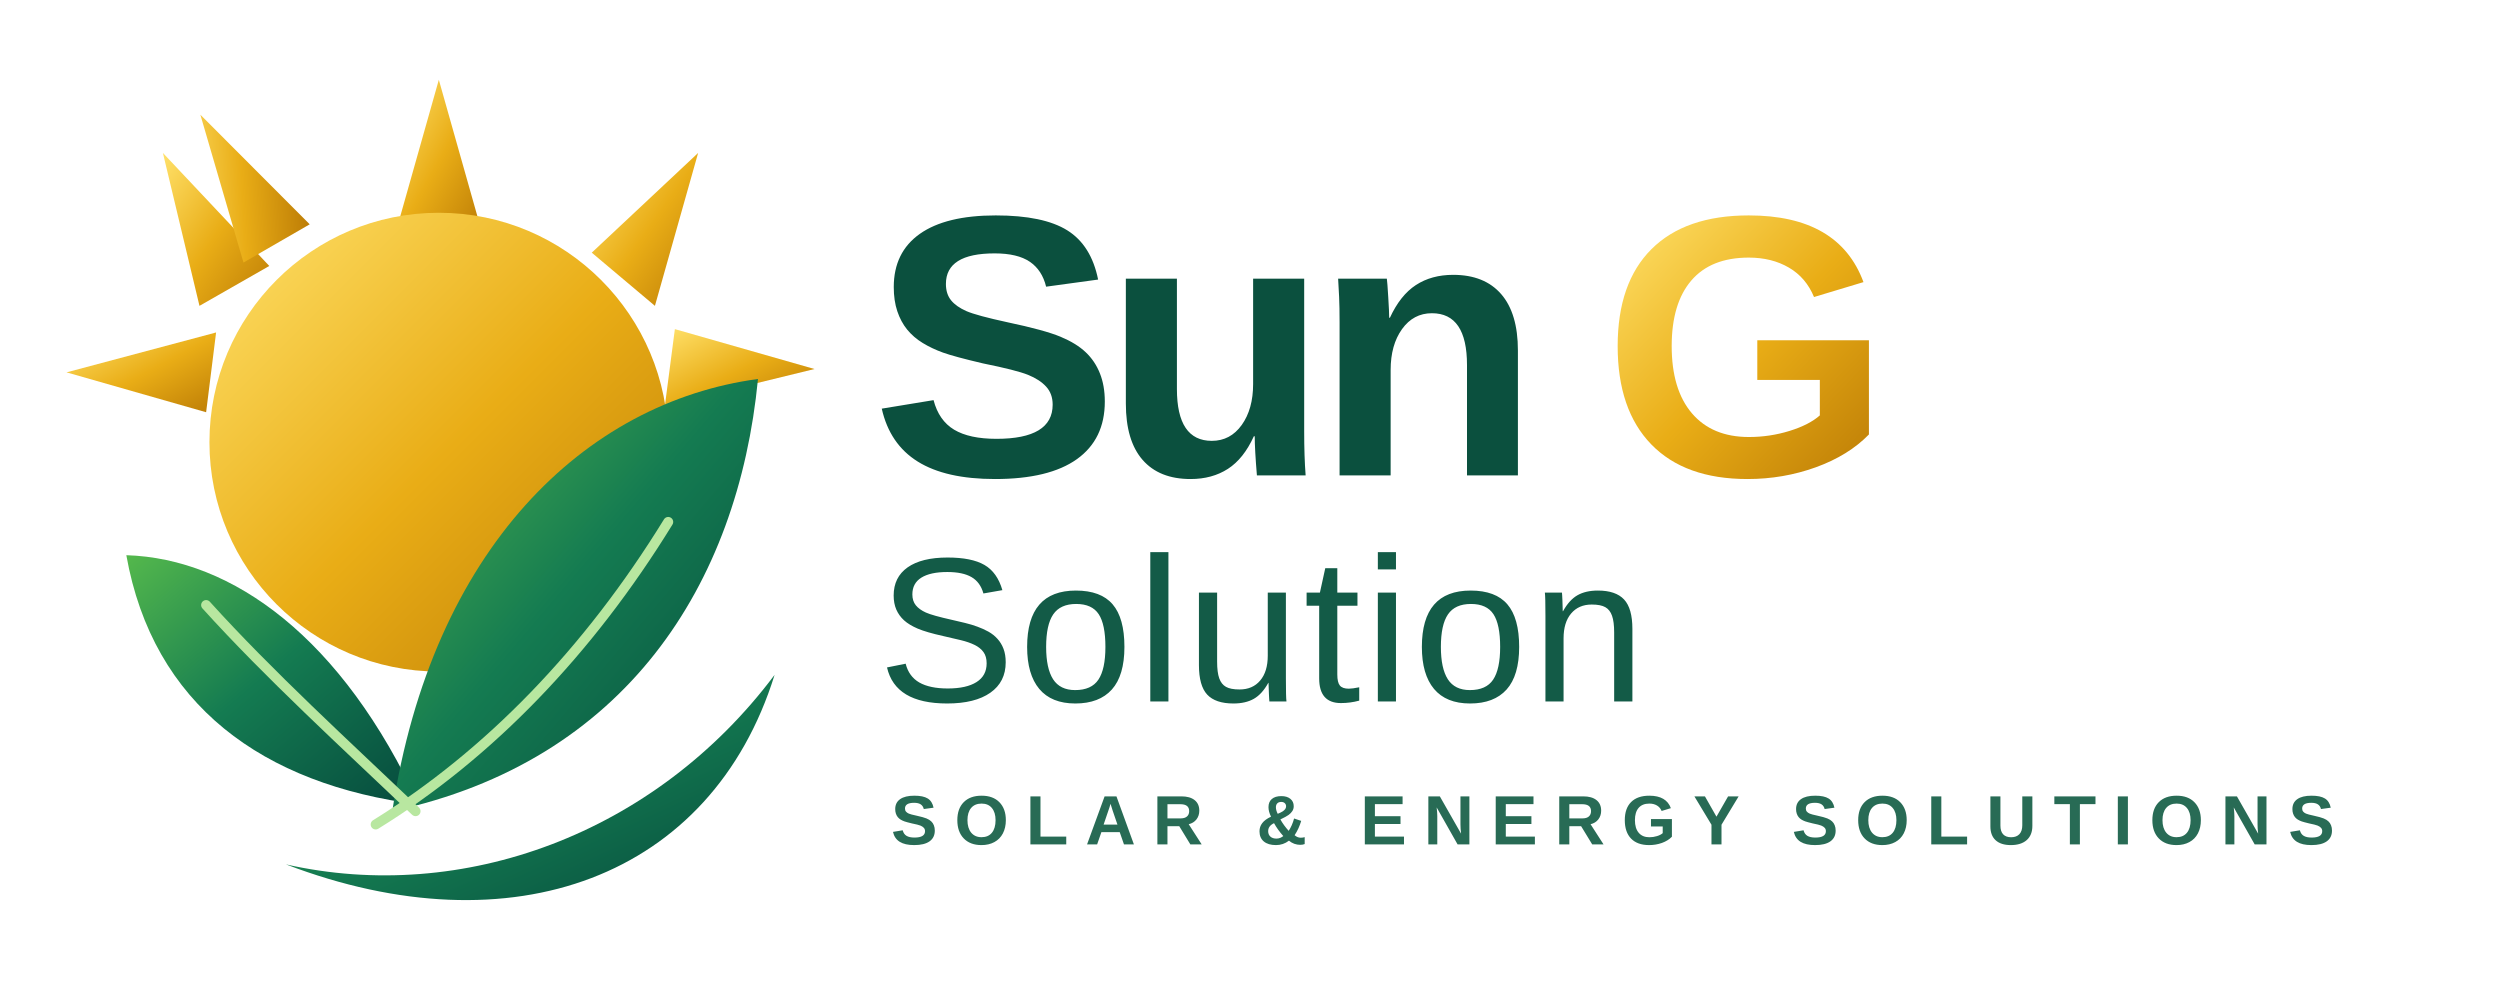
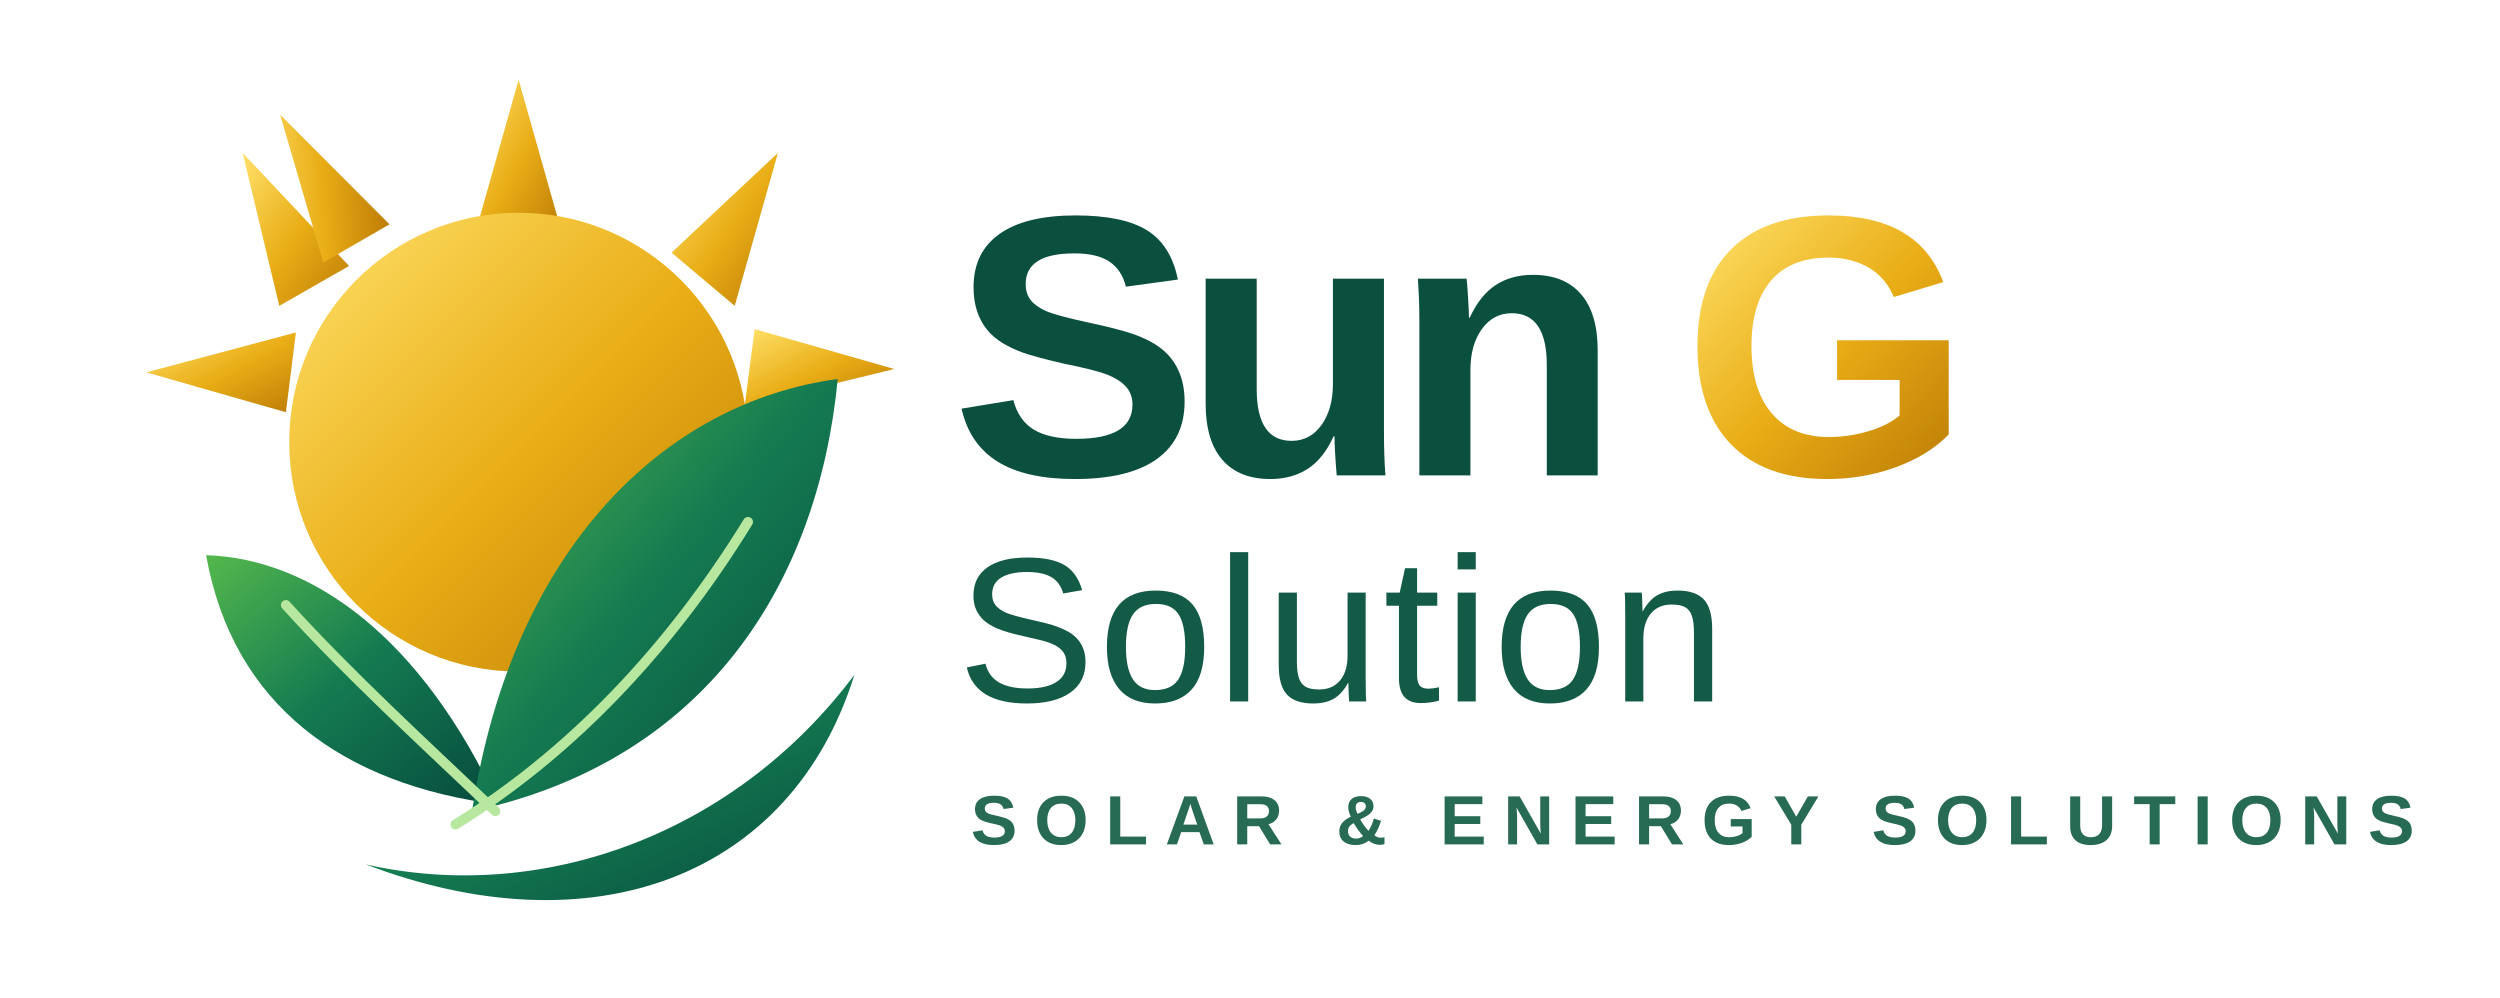
<svg xmlns="http://www.w3.org/2000/svg" viewBox="8 0 752 300" role="img" aria-labelledby="title desc">
  <defs>
    <linearGradient id="gold" x1="0" y1="0" x2="1" y2="1">
      <stop offset="0" stop-color="#ffe16a" />
      <stop offset=".52" stop-color="#e9ad16" />
      <stop offset="1" stop-color="#bd7d06" />
    </linearGradient>
    <linearGradient id="leaf" x1="0" y1="0" x2="1" y2="1">
      <stop offset="0" stop-color="#54b84c" />
      <stop offset=".48" stop-color="#147b51" />
      <stop offset="1" stop-color="#064a3d" />
    </linearGradient>
  </defs>
-   <g transform="translate(28 22)">
+   <g transform="translate(52 22)">
    <g fill="url(#gold)">
      <path d="M112 2 125 48 99 48Z" />
      <path d="M190 24 177 70 158 54Z" />
      <path d="M225 89 180 100 183 77Z" />
      <path d="M29 24 61 58 40 70Z" />
      <path d="M0 90 45 78 42 102Z" />
      <path d="M68 4 80 49 57 49Z" transform="rotate(-30 70 60)" />
      <circle cx="112" cy="111" r="69" />
    </g>
    <path d="M18 145 C50 146 83 170 106 220 C59 214 26 190 18 145Z" fill="url(#leaf)" />
    <path d="M98 222 C110 143 156 99 208 92 C202 154 168 207 98 222Z" fill="url(#leaf)" />
    <path d="M93 226 C127 205 157 174 181 135" fill="none" stroke="#b8e7a0" stroke-width="3" stroke-linecap="round" />
    <path d="M105 222 C84 202 61 181 42 160" fill="none" stroke="#b8e7a0" stroke-width="3" stroke-linecap="round" />
    <path d="M66 238 C119 250 177 229 213 181 C194 242 134 264 66 238Z" fill="url(#leaf)" />
  </g>
-   <g font-family="Arial, Helvetica, sans-serif">
+   <g transform="translate(24 0)" font-family="Arial, Helvetica, sans-serif">
    <text x="270" y="143" font-size="112" font-weight="800" letter-spacing="-5" fill="#0b503e">Sun</text>
    <text x="490" y="143" font-size="112" font-weight="800" letter-spacing="-5" fill="url(#gold)">G</text>
    <text x="272" y="211" font-size="62" font-weight="400" letter-spacing="1" fill="#135b47">Solution</text>
    <text x="276" y="254" font-size="21" font-weight="600" letter-spacing="5.1" fill="#286b55">SOLAR &amp; ENERGY SOLUTIONS</text>
  </g>
</svg>
